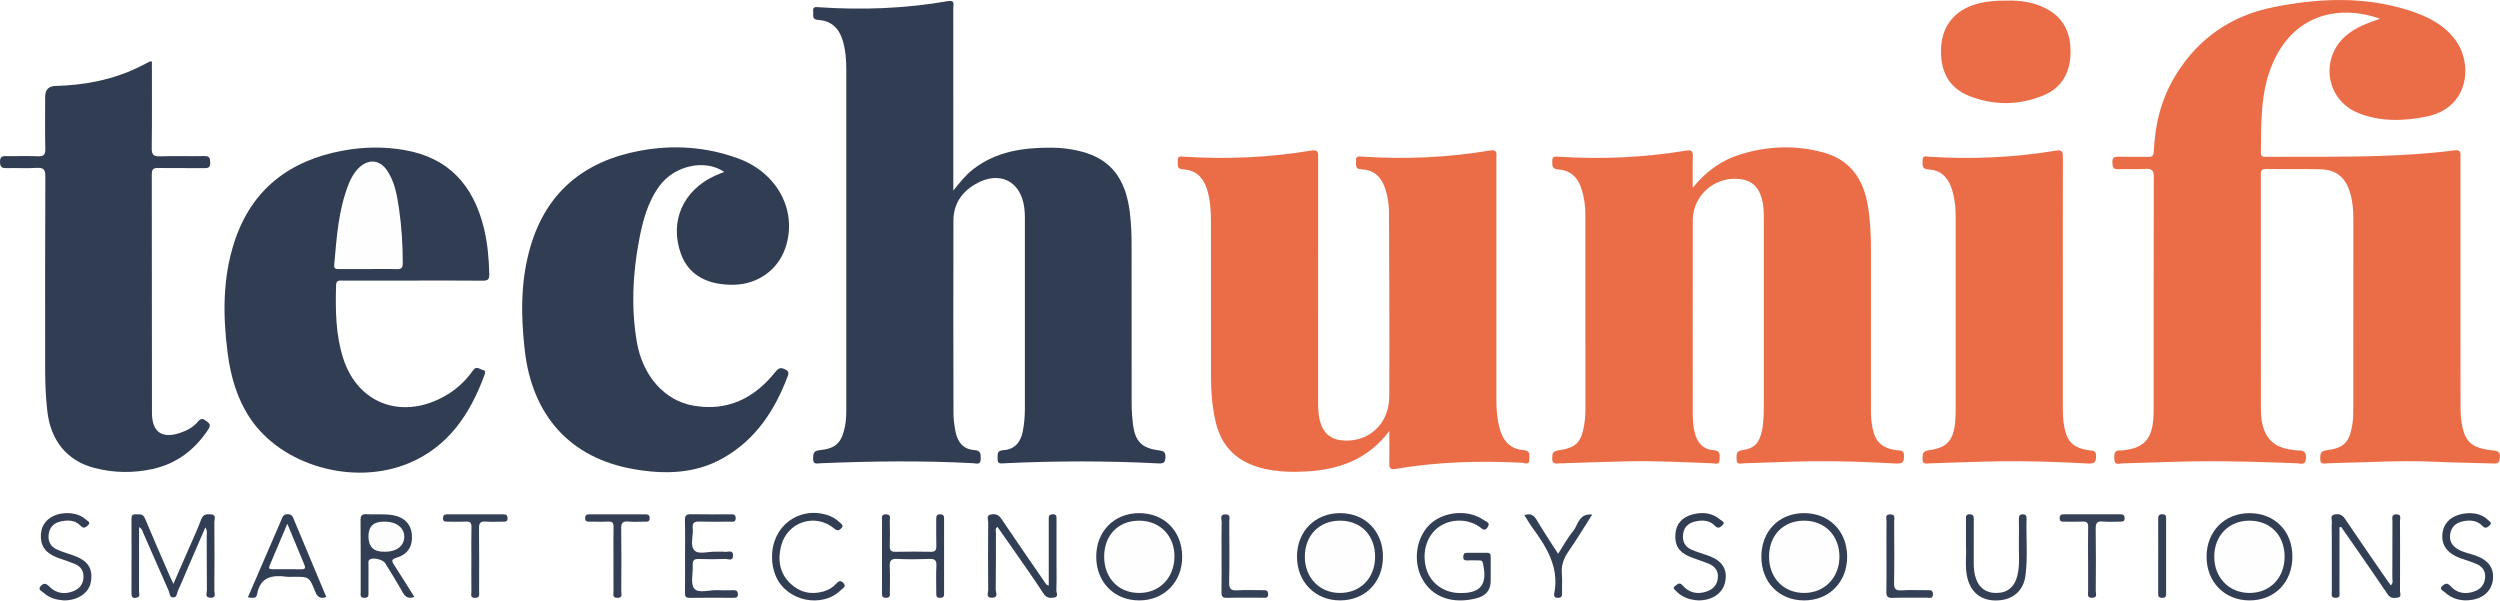
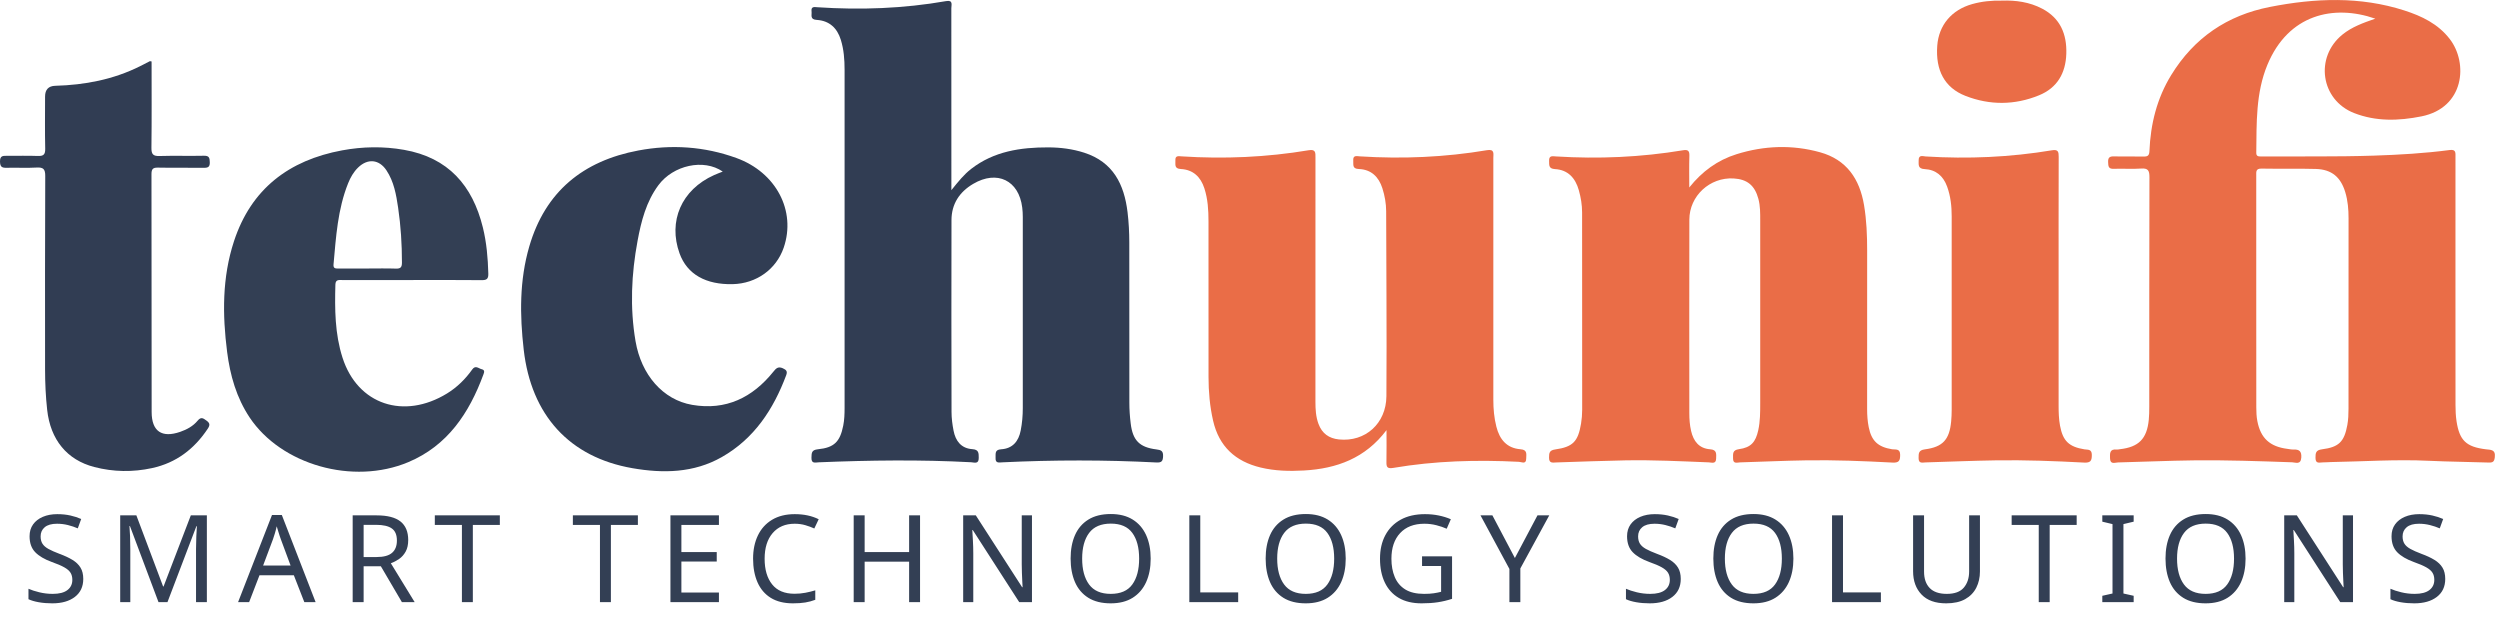
- <svg xmlns="http://www.w3.org/2000/svg" id="Layer_1" data-name="Layer 1" viewBox="0 0 1601.44 384.64">
+ <svg xmlns="http://www.w3.org/2000/svg" id="Layer_1" data-name="Layer 1" viewBox="0 0 1604.7 405.99">
  <defs>
    <style>
      .cls-1 {
-         fill: #343f55;
+         font-family: AvenirLTStd-Light, 'Avenir LT Std';
+         font-size: 78px;
+         font-weight: 300;
      }

-       .cls-1, .cls-2, .cls-3, .cls-4, .cls-5, .cls-6, .cls-7, .cls-8, .cls-9, .cls-10, .cls-11 {
+       .cls-1, .cls-2 {
+         fill: #333f54;
+       }
+ 
+       .cls-3 {
+         fill: #313d53;
+       }
+ 
+       .cls-3, .cls-4, .cls-2 {
        stroke-width: 0px;
      }

-       .cls-2 {
-         fill: #313d53;
-       }
- 
-       .cls-3 {
-         fill: #344056;
+       .cls-5 {
+         letter-spacing: .16em;
      }

      .cls-4 {
-         fill: #333e54;
-       }
- 
-       .cls-5 {
-         fill: #354156;
+         fill: #ea6d47;
      }

      .cls-6 {
-         fill: #333f55;
+         letter-spacing: .16em;
      }

      .cls-7 {
-         fill: #ea6d47;
-       }
- 
-       .cls-8 {
-         fill: #fdfdfd;
-       }
- 
-       .cls-9 {
-         fill: #323e54;
-       }
- 
-       .cls-10 {
-         fill: #333f54;
-       }
- 
-       .cls-11 {
-         fill: #fefefe;
+         letter-spacing: .17em;
      }
    </style>
  </defs>
-   <path class="cls-7" d="M1524.67,11.98c-26.91-9.35-55.84-2.71-69.26,29.59-7.52,18.1-6.92,37.41-7.15,56.53-.03,2.19,1.29,2.34,2.93,2.33,24.14-.14,48.29.26,72.43-.53,16.31-.53,32.59-1.48,48.77-3.6,4.16-.55,3.73,1.87,3.73,4.44-.02,27.61-.01,55.23-.01,82.84,0,25.45-.02,50.9.03,76.36,0,3.48.14,7,.66,10.44,1.89,12.38,6.23,16.46,18.78,18.01,3.05.38,6.37,0,5.79,5.03-.33,2.89-1.2,3.58-3.94,3.48-12.81-.46-25.64-.51-38.44-1.13-20.99-1.01-41.92.46-62.88.82-1.66.03-3.32.23-4.98.2-2.09-.04-4.86,1.24-4.86-2.85,0-3.1.12-5.02,4.15-5.53,10.87-1.38,14.32-4.86,16.29-15.62.62-3.41.75-6.94.75-10.42.05-40.76.03-81.51.03-122.27,0-5.67-.45-11.27-2.11-16.75-2.91-9.64-8.72-14.6-18.8-14.9-11.65-.34-23.32-.01-34.97-.23-3.76-.07-3.37,2.12-3.37,4.5.02,23.12,0,46.25,0,69.37,0,26.45-.02,52.9.03,79.35,0,2.98.12,6.01.69,8.92,2.11,10.94,8.07,16.33,19.23,17.75,1.32.17,2.65.48,3.97.43,3.73-.16,5.28,1.19,4.99,5.21-.35,4.72-3.63,3.07-5.85,2.99-21.12-.73-42.25-1.5-63.39-1.24-16.14.2-32.27.95-48.41,1.33-1.96.05-4.98,1.53-5.11-2.58-.1-3.17-.36-6.22,4.33-5.69.64.07,1.32-.15,1.98-.22,12.09-1.36,17.36-6.67,18.56-18.87.28-2.81.31-5.65.31-8.47.02-49.07-.04-98.15.11-147.22.01-4.22-.79-5.94-5.4-5.59-5.8.44-11.66-.08-17.48.17-3.52.15-3.54-1.72-3.64-4.32-.11-2.86.92-3.73,3.72-3.66,6.32.17,12.66-.05,18.99.1,2.68.07,3.69-.59,3.81-3.53.73-17.37,4.79-33.84,14-48.81,14.68-23.87,35.85-38.3,63.32-43.69,28.96-5.69,57.87-6.88,86.34,2.28,11.08,3.57,21.56,8.53,29.11,18.31,11.91,15.44,9.47,44.13-18.18,49.66-14.59,2.92-29.19,3.37-43.26-2.15-21.43-8.41-25.34-35.79-7.5-50.31,6.08-4.95,13.24-7.52,21.16-10.26Z" />
-   <path class="cls-2" d="M610.69,122.04c4.48-5.58,8.09-10.06,12.68-13.63,14.63-11.33,31.73-13.85,49.49-13.81,7.84.02,15.62,1.01,23.12,3.43,18.54,5.99,25.63,20.3,27.78,38.23.77,6.46,1.11,12.92,1.11,19.41,0,34.27-.03,68.53.04,102.8,0,4.48.32,8.98.87,13.42,1.32,10.83,5.65,15.22,16.49,16.58,2.9.37,4.41.88,4.29,4.34-.12,3.28-.98,4.21-4.34,4.04-32.93-1.7-65.87-1.66-98.81-.09-2.13.1-4.57.76-4.37-2.84.14-2.55-.75-5.27,3.56-5.53,7.37-.46,11.22-5.1,12.57-12.06.93-4.74,1.34-9.55,1.34-14.38.02-40.92.01-81.84,0-122.76,0-1.99-.12-3.99-.36-5.96-2.12-17.44-16.11-24.25-31.46-15.22-8.82,5.18-13.92,12.89-13.95,23.25-.1,41.09-.06,82.17.03,123.26,0,3.97.54,7.98,1.29,11.88,1.28,6.63,4.88,11.44,12.12,11.91,4.18.27,4.02,2.63,4.05,5.64.03,4.15-2.87,2.87-4.88,2.76-32.61-1.74-65.21-1.3-97.82.04-2.18.09-4.79,1.08-4.67-2.97.09-3.05.02-4.98,4.16-5.4,10.47-1.05,14.17-4.87,16.22-15.1.76-3.78.88-7.59.88-11.42,0-72.36,0-144.72,0-217.08,0-6.51-.47-12.95-2.41-19.22-2.35-7.63-7.46-12.29-15.43-12.78-4.6-.28-3.06-3.13-3.36-5.44-.43-3.33,1.8-2.83,3.8-2.69,27.68,1.85,55.23.85,82.58-3.94,4.62-.81,3.34,2.43,3.34,4.58.05,36.59.03,73.19.03,109.79v6.94Z" />
-   <path class="cls-7" d="M1084.32,120.33c8.18-10.27,18.1-17.53,30.33-21.35,17.71-5.54,35.72-6.22,53.64-1.23,17.04,4.74,25.37,17.13,28.2,33.92,1.64,9.72,2,19.5,2,29.32,0,33.93.02,67.86-.02,101.78,0,3.84.27,7.64,1.02,11.4,1.77,8.89,5.99,12.75,15,14.21,2.08.34,5.18-.68,5.18,3.55,0,3.71-.65,5.21-4.91,4.99-18.61-.99-37.23-1.74-55.87-1.43-13.97.23-27.94.9-41.91,1.3-1.93.06-4.61,1.2-4.57-2.58.03-2.82-.54-5.3,3.77-5.89,7.73-1.06,10.73-4.49,12.41-12.16,1.26-5.74,1.25-11.57,1.26-17.38.05-39.08.04-78.17,0-117.25,0-4.64.05-9.31-1.17-13.87-2.3-8.59-7.13-12.62-15.92-13.12-15.23-.87-28.37,11.19-28.4,26.43-.09,41.41-.04,82.82-.02,124.24,0,3.83.27,7.63,1.14,11.39,1.54,6.65,5.1,11.28,12.3,11.79,4.39.31,3.82,3.1,3.77,5.92-.06,3.74-2.84,2.55-4.72,2.47-17.79-.7-35.58-1.61-53.39-1.29-14.8.27-29.6.88-44.4,1.34-2.28.07-4.78.79-4.74-3.09.03-2.94.15-4.71,3.95-5.25,11.4-1.62,14.66-5.08,16.58-16.49.49-2.93.74-5.95.74-8.92.02-42.24-.02-84.49-.05-126.73,0-4.85-.8-9.62-2.11-14.27-2.17-7.73-6.89-13.06-15.28-13.54-4.24-.24-3.68-2.61-3.79-5.3-.15-3.6,2.24-2.96,4.36-2.83,27.34,1.71,54.54.53,81.57-3.95,3.01-.5,4.22.16,4.11,3.46-.22,6.8-.07,13.62-.07,20.43Z" />
-   <path class="cls-7" d="M889.97,276.09c-13.57,18.04-31.94,24.73-52.98,25.91-9.32.52-18.63.31-27.81-1.9-16.22-3.9-26.72-13.56-30.5-30-2.13-9.27-2.95-18.7-2.95-28.21,0-33.27.02-66.54-.02-99.8,0-7.15-.41-14.29-2.64-21.18-2.38-7.38-7.24-12.01-15.11-12.42-4.46-.23-3.33-3.02-3.5-5.5-.22-3.32,2.07-2.74,4.01-2.62,27.34,1.76,54.55.59,81.58-3.94,4.6-.77,4.32,1.7,4.32,4.74-.04,52.23-.03,104.46-.02,156.69,0,4.83.24,9.58,1.96,14.23,2.3,6.19,6.75,9.31,13.07,9.97,17,1.78,30.38-10.24,30.53-27.74.19-21.29.07-42.58.04-63.87-.03-18.3-.11-36.59-.2-54.89-.03-5.02-.9-9.92-2.42-14.7-2.35-7.37-7.19-12.08-15.1-12.37-4.44-.16-3.4-2.84-3.6-5.35-.3-3.71,2.2-2.9,4.27-2.77,27.34,1.73,54.55.58,81.58-3.97,5.01-.84,4.06,2.31,4.06,5,.01,51.73.02,103.46,0,155.2,0,5.84.5,11.6,1.95,17.29,2.09,8.22,6.68,13.8,15.55,14.48,4.55.35,3.61,3.29,3.6,5.95-.02,3.97-2.83,2.2-4.67,2.11-27.01-1.37-53.93-.64-80.63,3.9-4.07.69-4.48-.7-4.41-3.98.14-6.76.04-13.52.04-20.28Z" />
-   <path class="cls-2" d="M463.92,110.13c-12.24-8.44-31.78-4.11-41.32,8.77-7.84,10.59-11.02,23.07-13.35,35.63-3.98,21.36-4.99,42.89-1.31,64.49,3.67,21.53,17.54,37.62,36.35,40.85,21.64,3.72,38.72-4.62,52.13-21.3,1.74-2.16,3.02-3.53,6.07-2.18,2.32,1.03,3.06,2.04,2.16,4.44-8.21,21.92-20.55,40.75-41.38,52.58-17.97,10.22-37.63,10.54-57.33,7.11-40.42-7.03-64.98-34.01-69.78-76.07-2.55-22.28-2.77-44.49,3.58-66.28,10.28-35.26,34.61-54.92,69.98-61.57,21.3-4.01,42.44-2.62,62.96,4.82,25.46,9.22,38.46,33.91,30.37,57.53-4.77,13.93-17.55,23.08-32.72,23.44-17.08.4-29.26-6.19-34.15-19.79-7.39-20.52,1.11-40.76,22.17-50.21,1.65-.74,3.36-1.37,5.57-2.26Z" />
-   <path class="cls-2" d="M264.32,179.74c-14.82,0-29.63,0-44.45,0-2.1,0-4.49-.57-4.59,2.87-.43,15.83-.33,31.63,4.56,46.91,9.72,30.37,39.56,39.91,67.1,23.02,6.45-3.96,11.79-9.23,16.16-15.38,2.13-3,4.04-.67,6.05-.2,2.23.52,1.67,1.96,1.11,3.48-9.1,24.7-23.01,45.62-48.2,56.19-35.56,14.92-81.63,1.63-101.81-28.66-8.49-12.74-12.55-27.08-14.46-42.05-3.06-23.94-3.23-47.83,4.39-71.07,11.04-33.66,35.31-52.03,69.43-58.36,13.17-2.44,26.42-2.67,39.7-.34,28.4,4.98,43.97,22.86,50.62,49.79,2.4,9.72,3.24,19.64,3.51,29.64.09,3.23-.87,4.26-4.17,4.22-14.98-.16-29.97-.07-44.95-.07Z" />
-   <path class="cls-2" d="M97.3,39.46c0,18.57.13,37.02-.1,55.46-.05,4.16,1.14,5.35,5.27,5.22,9.48-.3,18.98.05,28.47-.17,3.41-.08,3.64,1.49,3.72,4.19.09,2.98-1.12,3.58-3.8,3.55-9.82-.13-19.65.08-29.47-.12-3.32-.07-4.16.98-4.16,4.23.1,50.89.02,101.78.11,152.68.02,12.41,6.56,16.76,18.31,12.7,4.35-1.5,8.31-3.68,11.21-7.18,2.23-2.69,3.61-1.53,5.69-.04,2.29,1.64,2.3,2.95.79,5.22-8.67,13.03-20.23,21.88-35.7,25.25-12.42,2.7-24.84,2.5-37.11-.68-17.57-4.55-28.14-17.53-30.25-36.66-.95-8.6-1.34-17.24-1.35-25.89-.02-41.41-.09-82.82.11-124.24.02-4.54-1.3-5.68-5.61-5.43-6.31.37-12.65-.02-18.98.15-2.97.08-4.39-.37-4.45-3.96-.07-3.99,2.06-3.74,4.69-3.72,6.49.05,13-.18,19.48.09,3.64.15,4.94-.8,4.85-4.67-.26-11.14-.09-22.28-.09-33.43q0-6.75,6.54-6.94c19.02-.52,37.34-4.02,54.49-12.6,2.08-1.04,4.14-2.13,6.21-3.18.12-.06.32.04,1.14.16Z" />
-   <path class="cls-7" d="M1321.38,184.02c0,25.44,0,50.87,0,76.31,0,4.32.12,8.62.91,12.91,1.81,9.79,5.73,13.59,15.71,15.19,2.05.33,4.69-.28,4.7,3.53.02,3.78-.78,5.18-4.97,4.96-18.93-.99-37.89-1.73-56.85-1.43-14.96.24-29.92.88-44.88,1.32-2.04.06-4.5.93-4.49-2.74.01-2.98-.13-5.1,4.03-5.64,11.54-1.5,15.77-6.28,16.87-17.91.23-2.48.34-4.98.34-7.47.02-41.39.02-82.79,0-124.18,0-6.51-.68-12.89-2.93-19.1-2.48-6.85-7.25-10.87-14.36-11.22-4.56-.23-3.87-2.82-3.91-5.61-.06-3.8,2.66-2.62,4.56-2.51,27.16,1.68,54.19.51,81.04-3.97,4.02-.67,4.29,1.08,4.28,4.27-.09,27.76-.05,55.53-.05,83.29Z" />
-   <path class="cls-7" d="M1285.1.4c8.68-.3,17.57.87,25.71,5.15,11.64,6.1,15.92,16.34,15.51,28.98-.4,12.44-5.85,21.88-17.5,26.64-15.56,6.37-31.6,6.47-47.21.38-13.45-5.25-19.29-16.46-18.13-32.18.98-13.27,9.23-23.04,22.44-26.75,6.15-1.73,12.4-2.36,19.18-2.22Z" />
-   <path class="cls-9" d="M131.53,337.89c-3.58,8.27-6.99,16.1-10.37,23.93-2.37,5.49-4.59,11.04-7.14,16.44-.76,1.62-.5,4.55-3.18,4.45-2.25-.09-2.1-2.7-2.79-4.26-5.46-12.29-10.8-24.63-16.24-36.93-.56-1.27-.72-2.88-2.71-3.84,0,13.85.02,27.4-.04,40.94,0,1.37.84,3.37-.89,4.01-1.84.67-3.97.9-3.95-2.42.08-15.95.05-31.91.02-47.87,0-1.76.4-2.97,2.43-2.86,2.35.12,4.8-.76,6.18,2.57,5.08,12.27,10.46,24.42,15.74,36.6.64,1.47,1.35,2.91,2.49,5.37,3.33-7.63,6.28-14.38,9.22-21.14,2.91-6.7,6.02-13.33,8.58-20.16,1.28-3.4,3.53-3.47,6.27-3.24,3.73.31,2.14,3.24,2.15,4.98.13,14.62.12,29.25.01,43.88-.01,1.73,1.47,4.71-2.48,4.56-3.86-.14-2.28-3.08-2.3-4.81-.14-11.63-.05-23.27-.1-34.9,0-1.54.52-3.21-.91-5.31Z" />
-   <path class="cls-10" d="M1498.63,337.77v27.67c0,4.49.05,8.98-.02,13.47-.03,1.8.85,4.17-2.6,4.04-3.1-.11-2.3-2.26-2.3-3.89-.05-11.97-.03-23.94-.03-35.91,0-2.83-.17-5.67.06-8.47.15-1.76-1.34-4.4,1.53-5.07,2.64-.62,4.96-.14,6.82,2.63,8.69,12.98,17.63,25.79,26.49,38.66.92,1.34,1.88,2.64,2.91,4.08,1.73-1.55.97-3.3.98-4.8.07-12.14.02-24.27.07-36.41,0-1.8-.87-4.26,2.47-4.3,3.52-.05,2.36,2.58,2.37,4.27.07,14.96.08,29.93-.01,44.89,0,1.41,1.19,3.74-1.25,4.14-2.32.38-4.75.75-6.59-2-7.21-10.77-14.67-21.37-22.04-32.04-2.6-3.76-5.23-7.5-7.84-11.25-.34.1-.67.2-1.01.3Z" />
-   <path class="cls-9" d="M671.81,375.05c0-12.72,0-25.27,0-37.81,0-1.5.05-2.99-.01-4.49-.07-1.82.05-3.23,2.5-3.32,2.57-.09,2.49,1.43,2.48,3.2-.03,9.31-.01,18.61-.01,27.92,0,5.82.16,11.64-.11,17.44-.07,1.58,1.78,4.35-1.52,4.84-2.62.39-4.88.2-6.75-2.69-6.14-9.47-12.71-18.67-19.15-27.95-3.39-4.89-6.83-9.75-10.27-14.66-1.74,1.11-1,2.57-1,3.74-.07,12.13.05,24.26-.14,36.39-.03,1.78,1.99,5.07-2.26,5.23-4.3.16-2.53-3.16-2.55-4.99-.14-14.46-.13-28.91,0-43.37.01-1.69-1.42-4.34,1.62-4.96,2.71-.55,4.96-.02,6.79,2.72,8.97,13.38,18.16,26.61,27.3,39.88.7,1.02,1.06,2.44,3.08,2.88Z" />
-   <path class="cls-9" d="M702.22,356.79c-.09-16.24,11.29-27.96,27.26-28.09,16.07-.13,27.54,11.23,27.8,27.53.26,16.32-11.42,28.38-27.5,28.38-15.98,0-27.48-11.61-27.56-27.82Z" />
-   <path class="cls-9" d="M1128.29,356.68c-.03-16.37,11.22-27.92,27.27-27.98,16.06-.06,27.54,11.39,27.69,27.64.15,16.39-11.5,28.32-27.62,28.27-16.02-.05-27.31-11.58-27.35-27.93Z" />
-   <path class="cls-9" d="M1468.45,356.39c.06,16.59-11.37,28.29-27.57,28.22-15.91-.07-27.41-11.8-27.41-27.99,0-16.2,11.45-27.87,27.44-27.91,16.1-.05,27.49,11.4,27.55,27.69Z" />
-   <path class="cls-9" d="M885.89,356.62c-.03,16.32-11.35,27.9-27.34,27.98-16.07.08-27.82-11.88-27.72-28.22.1-16.15,11.67-27.72,27.7-27.68,16.01.03,27.39,11.64,27.36,27.92Z" />
-   <path class="cls-9" d="M954.9,367.05c0,1.66,0,3.32,0,4.99q0,8.81-8.89,11.15c-15.49,4.07-28.62-.61-35.03-12.5-6.18-11.45-3.72-27.07,5.56-35.31,8.96-7.97,24.23-9.06,33.88-2.26,1.44,1.01,4.65,1.59,2.46,4.72-2.05,2.93-3.56.69-5.26-.47-7.83-5.32-18.74-5.14-26.22.38-7.73,5.71-10.81,16.67-7.6,27.03,2.69,8.68,10.73,14.65,20.26,15.06,14.32.61,19.05-5.16,15.85-19.08-.45-1.95-1.58-1.78-2.88-1.79-2.33-.03-4.66-.08-6.99.01-1.77.07-2.84-.3-2.7-2.42.1-1.6.57-2.46,2.32-2.44,4.33.05,8.65.06,12.98,0,2.22-.03,2.28,1.38,2.27,2.97-.02,3.32,0,6.65,0,9.97Z" />
-   <path class="cls-9" d="M265.43,382.41c-3.83,1.23-5.78.11-7.43-2.87-3.54-6.38-7.45-12.55-11.25-18.78-1.38-2.27-7.5-3.78-9.71-2.46-1.47.87-.98,2.34-.99,3.59-.05,5.81-.02,11.62-.02,17.44,0,1.82.35,3.64-2.6,3.63-3.13-.01-2.37-2.1-2.38-3.75-.03-15.28.06-30.55-.09-45.83-.03-3.02.75-4.16,3.88-3.98,5.63.33,11.3-.36,16.91.62,7.2,1.26,11.58,5.77,12.1,12.5.57,7.39-2.56,12.55-9.82,14.72-3.5,1.05-3.16,2.18-1.59,4.6,4.32,6.67,8.49,13.42,12.98,20.55Z" />
-   <path class="cls-6" d="M564.98,356.05c0-7.48-.03-14.97.02-22.45.01-1.84-.78-4.24,2.59-4.14,3.42.1,2.35,2.61,2.39,4.35.11,5.32.18,10.65-.01,15.96-.1,2.88.97,3.74,3.75,3.69,7.49-.14,14.99-.16,22.47,0,2.95.07,3.68-1.1,3.6-3.82-.16-5.65-.01-11.31-.07-16.96-.02-1.86.16-3.25,2.58-3.24,2.5.01,2.46,1.56,2.46,3.33-.02,15.63-.02,31.26,0,46.89,0,1.71.19,3.24-2.41,3.3-2.98.07-2.6-1.78-2.6-3.6,0-5.65-.22-11.32.08-16.96.2-3.66-1.18-4.48-4.56-4.36-6.82.24-13.67.36-20.47-.03-4.23-.24-5.02,1.4-4.84,5.11.27,5.47.08,10.97.06,16.46,0,1.61.42,3.31-2.3,3.38-2.84.08-2.76-1.5-2.75-3.47.04-7.82.02-15.63.02-23.45Z" />
-   <path class="cls-6" d="M438.82,356.29c0-7.65.14-15.3-.07-22.94-.09-3.11.92-4.01,3.96-3.95,8.32.18,16.65.05,24.97.08,1.6,0,3.46-.36,3.59,2.24.15,3.08-2.05,2.42-3.74,2.43-6.49.04-12.99.16-19.48-.04-3.14-.09-4.66.67-4.29,4.12.53,4.9-2.03,11.15,1.12,14.38,2.72,2.79,8.88.6,13.51.8,1.99.09,4.03-.21,5.98.08,1.92.28,5.27-1.64,5.21,2.46-.05,3.81-3.21,2.02-4.93,2.09-5.65.24-11.32.25-16.97.03-3.11-.12-4.1.97-3.93,3.99.3,5.11-1.61,11.79.95,14.94,2.71,3.33,9.67.81,14.76,1.06,3.32.16,6.66.07,9.99.01,1.87-.03,3.22.18,3.23,2.6,0,2.28-1.34,2.26-2.93,2.26-9.32-.02-18.65-.09-27.97.04-2.53.04-3.03-.96-3-3.22.11-7.81.04-15.63.04-23.44Z" />
-   <path class="cls-10" d="M1259.36,349.86c0-6.5,0-11.82,0-17.14,0-1.69-.24-3.36,2.4-3.29,2.38.06,2.6,1.36,2.59,3.24-.05,9.14-.02,18.28-.02,27.42,0,2.83.1,5.63.78,8.41,1.84,7.45,6.48,11.35,13.67,11.34,7.16-.01,11.82-3.9,13.57-11.43,1.68-7.22.7-14.57.89-21.86.12-4.65.07-9.3,0-13.96-.03-1.93.3-3.23,2.67-3.13,2.16.1,2.28,1.45,2.24,3.06-.31,11.95.81,23.94-.63,35.85-1.2,9.91-7.79,15.73-17.72,16.24-10.22.52-17.2-4.69-19.59-14.58-1.71-7.06-.4-14.24-.86-20.17Z" />
-   <path class="cls-9" d="M494.55,356.49c.07-19.48,17.09-32.26,35.34-26.59,3.09.96,5.76,2.58,8.07,4.79,1.15,1.1,2.88,2.13.73,3.94-1.42,1.19-2.31,1.57-4.12.06-12.29-10.32-30.28-4.5-34.23,11.08-2.26,8.93-.95,17.4,5.93,23.98,5.92,5.66,13.2,7.43,21.26,5.12,3.11-.89,5.87-2.48,8-4.86,1.61-1.81,2.88-2.59,4.77-.49,2.06,2.29-.39,3.21-1.42,4.25-12.13,12.18-34.96,7.44-41.88-8.64-1.73-4.03-2.52-8.25-2.45-12.64Z" />
-   <path class="cls-4" d="M40.98,384.61c-4.31-.29-9.19-1.31-13.01-4.9-1.11-1.04-4.26-1.98-1.67-4.52,1.9-1.88,3.32-1.46,5.28.54,4.38,4.47,9.87,5.22,15.63,2.87,3.85-1.57,6.07-4.54,6.27-8.81.19-4.18-1.84-7-5.58-8.55-3.06-1.26-6.21-2.33-9.35-3.39-6.51-2.21-11.85-5.45-12.36-13.23-.43-6.47,2.48-11.51,8.14-14.12,6.79-3.13,15.97-2.18,20.68,2.34.91.87,3.56,1.65,1.26,3.74-1.42,1.29-2.72,2.26-4.59.26-3.45-3.69-7.95-3.82-12.52-2.88-4.3.88-7.21,3.45-7.93,7.89-.75,4.63,1.03,8.26,5.35,10.19,3.32,1.48,6.85,2.51,10.29,3.71,9.46,3.29,12.84,8.4,11.33,17.1-1.19,6.82-8.1,11.76-17.2,11.76Z" />
-   <path class="cls-9" d="M1582.52,328.7c3.49.12,7.85,1.02,11.24,4.4.86.86,3.01,1.72,1.04,3.45-1.34,1.17-2.62,2.47-4.58.38-3.58-3.81-8.25-3.95-12.98-2.88-4.29.97-7.08,3.7-7.72,8.11-.65,4.44,1.28,7.67,5.21,9.84,3.54,1.96,7.52,2.59,11.26,3.95,8.09,2.96,11.62,7.85,10.92,15.15-.66,6.92-5.62,11.9-13.48,13.16-6.56,1.06-12.56-.46-17.54-5.01-.97-.88-3.57-1.75-1.52-3.76,1.52-1.49,3.11-2.59,5.33-.09,4.19,4.71,9.67,5.5,15.49,3.37,4.13-1.5,6.48-4.58,6.73-9,.23-4.15-1.9-7-5.6-8.55-3.2-1.34-6.54-2.37-9.83-3.51-9.13-3.17-13.18-9.03-11.75-17.03,1.3-7.29,7.79-11.94,17.8-11.97Z" />
-   <path class="cls-9" d="M1087.83,384.6c-4.82-.32-10.06-1.67-14.09-5.92-.9-.95-2.78-2.03-.55-3.46,1.4-.9,2.65-2.54,4.6-.27,4.11,4.78,9.38,5.97,15.35,3.99,4.38-1.46,6.96-4.43,7.3-9.09.32-4.47-2.16-7.22-6.01-8.8-4.14-1.7-8.49-2.93-12.59-4.72-6.72-2.93-9.23-7.46-8.59-14.67.54-6.06,4.3-10.37,10.86-12.11,6.44-1.71,12.59-1.16,17.85,3.33.92.78,3.57,1.63,1.27,3.71-1.4,1.27-2.72,2.29-4.61.29-3.45-3.66-7.95-3.88-12.53-2.88-4.22.92-7.23,3.3-7.9,7.86-.68,4.65.94,8.28,5.3,10.2,3.33,1.47,6.84,2.51,10.29,3.7,9.22,3.18,12.85,8.46,11.4,16.62-1.31,7.35-7.98,12.28-17.35,12.23Z" />
-   <path class="cls-10" d="M976.47,329.96c3.94-1.21,6.01-.1,7.84,3.02,4.19,7.13,8.82,14,13.78,21.78,3.41-5.26,6.1-10.34,9.69-14.68,3.23-3.89,3.52-11.38,12.16-10.46-5.26,8.22-10.01,16.1-15.24,23.65-3.06,4.43-4.69,8.9-4.2,14.32.37,4.11-.01,8.29.11,12.44.06,2.07-.49,2.97-2.76,2.93-2.25-.04-2.53-1.32-2.22-2.89,3.25-16.74-4.91-29.63-14.13-42.21-1.75-2.39-3.19-5-5.03-7.89Z" />
-   <path class="cls-5" d="M1337.57,358.45c0-6.97-.09-13.94.05-20.91.05-2.57-.77-3.54-3.4-3.42-3.98.18-7.97.03-11.96.05-1.6.01-2.89-.02-2.87-2.28.02-2.12,1.1-2.45,2.81-2.45,11.96.02,23.92.02,35.89,0,1.69,0,2.86.37,2.9,2.45.04,2.27-1.39,2.26-2.96,2.26-3.66,0-7.34.28-10.96-.07-3.92-.38-4.67,1.19-4.61,4.79.21,13.27.12,26.55.03,39.82-.01,1.62,1.3,4.19-2.3,4.25-3.44.06-2.57-2.3-2.59-4.1-.06-6.8-.02-13.61-.02-20.41Z" />
-   <path class="cls-1" d="M392.97,357.94c0-6.81-.1-13.62.05-20.43.06-2.6-.76-3.53-3.4-3.4-3.98.19-7.98.02-11.97.06-1.67.02-2.86-.18-2.82-2.36.04-2.18,1.33-2.35,2.95-2.35,11.81,0,23.61,0,35.42,0,1.61,0,2.91.16,2.98,2.34.08,2.65-1.67,2.36-3.32,2.36-3.49,0-7,.23-10.47-.06-3.48-.29-4.52.83-4.46,4.37.21,13.45.12,26.91.04,40.36,0,1.68,1.13,4.13-2.44,4.14-3.49.01-2.52-2.34-2.54-4.1-.07-6.98-.03-13.95-.03-20.93Z" />
-   <path class="cls-3" d="M301.95,358.7c0-6.97-.12-13.95.06-20.92.07-2.8-.74-3.83-3.63-3.67-3.98.22-7.98.05-11.97.05-1.42,0-2.61-.05-2.63-2.04-.01-1.94.78-2.67,2.65-2.66,11.97.02,23.94.02,35.91,0,1.76,0,2.77.45,2.79,2.51.02,2.32-1.43,2.2-2.97,2.2-3.66,0-7.34.24-10.97-.07-3.65-.31-4.39,1.18-4.34,4.53.17,13.45.08,26.9.06,40.35,0,1.87.69,4.08-2.7,4-3.24-.08-2.21-2.29-2.23-3.84-.09-6.81-.04-13.62-.04-20.42Z" />
-   <path class="cls-3" d="M1208.42,356.28c0-7.48-.06-14.96.05-22.43.03-1.68-1.21-4.32,2.27-4.38,3.74-.07,2.6,2.74,2.61,4.62.07,13.13.19,26.26-.05,39.38-.07,3.76.96,4.9,4.71,4.68,5.47-.32,10.98-.08,16.47-.08,1.83,0,3.75-.32,3.73,2.57-.02,3.17-2.32,2.22-3.9,2.23-7.32.08-14.65-.17-21.96.12-3.51.14-4.06-1.23-3.99-4.28.19-7.47.06-14.95.06-22.43Z" />
-   <path class="cls-5" d="M782.49,356.28c0-7.31-.09-14.63.07-21.94.04-1.78-1.46-4.75,2.31-4.85,3.74-.1,2.55,2.8,2.56,4.66.08,12.96.24,25.93-.07,38.89-.1,4.3,1.27,5.37,5.32,5.1,5.3-.34,10.64-.07,15.97-.09,1.88,0,3.7-.23,3.69,2.62,0,2.77-1.89,2.21-3.44,2.21-7.65.03-15.31-.12-22.96.08-3.02.08-3.55-1.09-3.5-3.76.15-7.64.05-15.29.05-22.93Z" />
-   <path class="cls-5" d="M1382.49,355.95c0-7.65.03-15.3-.02-22.96-.01-1.97-.04-3.61,2.74-3.58,2.67.03,2.34,1.77,2.34,3.41,0,15.64,0,31.27,0,46.91,0,1.7.21,3.21-2.42,3.25-2.93.04-2.66-1.69-2.66-3.57.02-7.82,0-15.64,0-23.46Z" />
-   <path class="cls-11" d="M236.06,172.35c-6.32,0-12.63-.03-18.95.02-1.87.02-3.25-.11-3.03-2.6,1.59-17.68,2.67-35.46,9.4-52.2,1.49-3.7,3.46-7.19,6.37-10.02,6.12-5.96,13.46-5.34,18.18,1.75,4.83,7.24,6.29,15.67,7.52,24.03,1.72,11.66,2.45,23.42,2.45,35.23,0,3.16-1.01,3.95-3.99,3.85-5.98-.21-11.97-.06-17.95-.06Z" />
-   <path class="cls-11" d="M729.94,333.53c13.28.11,22.69,9.95,22.38,23.4-.32,13.62-9.86,23.1-23.04,22.9-12.99-.2-22.01-9.76-21.98-23.3.03-13.83,9.15-23.11,22.63-23Z" />
-   <path class="cls-11" d="M1133.21,356.57c.02-13.77,9.23-23.15,22.65-23.04,13.12.11,22.33,9.49,22.44,22.87.11,13.45-9.41,23.36-22.52,23.43-13.19.07-22.58-9.6-22.56-23.25Z" />
-   <path class="cls-11" d="M1463.46,356.56c.02,13.62-9.37,23.31-22.56,23.27-13.1-.04-22.6-9.92-22.5-23.41.09-13.4,9.33-22.83,22.41-22.89,13.45-.06,22.62,9.27,22.65,23.03Z" />
-   <path class="cls-11" d="M880.85,357c-.17,13.59-9.71,23.06-22.99,22.83-12.85-.23-22.07-10.01-22.01-23.36.07-13.69,9.41-23.08,22.81-22.94,13.4.15,22.36,9.62,22.19,23.47Z" />
-   <path class="cls-8" d="M236.03,343.61q0-9.53,9.72-9.44c1.16.01,2.33-.01,3.47.15,6.22.92,10.01,4.79,9.77,9.9-.24,4.99-4.01,8.41-10.08,9.09-.98.11-1.98.09-2.98.1q-9.9.11-9.9-9.8Z" />
-   <path class="cls-9" d="M188.51,333.39c-.81-1.94-1.21-4.02-4.23-4.02-3.04,0-3.41,2.17-4.23,4.06-5.74,13.23-11.45,26.47-17.16,39.71-1.34,3.09-2.68,6.19-4.12,9.53,2.74.2,5.36,1.13,5.9-1.93,1.98-11.21,9.63-12.55,18.97-11.3,1.47.2,2.99.03,4.48.03,9.82,0,9.98-.06,13.67,9.2,1.4,3.51,3.1,5.27,7.23,3.75-6.84-16.34-13.67-32.68-20.51-49.02ZM193.15,364.66c-6.29-.08-12.58-.05-18.88-.02-1.88,0-2.29-.65-1.54-2.4,3.63-8.45,7.18-16.94,11.33-26.75,4,9.65,7.38,17.87,10.82,26.08.78,1.87.99,3.13-1.74,3.09Z" />
+   <g>
+     <path class="cls-4" d="M1524.67,11.98c-26.91-9.35-55.84-2.71-69.26,29.59-7.52,18.1-6.92,37.41-7.15,56.53-.03,2.19,1.29,2.34,2.93,2.33,24.14-.14,48.29.26,72.43-.53,16.31-.53,32.59-1.48,48.77-3.6,4.16-.55,3.73,1.87,3.73,4.44-.02,27.61-.01,55.23-.01,82.84,0,25.45-.02,50.9.03,76.36,0,3.48.14,7,.66,10.44,1.89,12.38,6.23,16.46,18.78,18.01,3.05.38,6.37,0,5.79,5.03-.33,2.89-1.2,3.58-3.94,3.48-12.81-.46-25.64-.51-38.44-1.13-20.99-1.01-41.92.46-62.88.82-1.66.03-3.32.23-4.98.2-2.09-.04-4.86,1.24-4.86-2.85,0-3.1.12-5.02,4.15-5.53,10.87-1.38,14.32-4.86,16.29-15.62.62-3.41.75-6.94.75-10.42.05-40.76.03-81.51.03-122.27,0-5.67-.45-11.27-2.11-16.75-2.91-9.64-8.72-14.6-18.8-14.9-11.65-.34-23.32-.01-34.97-.23-3.76-.07-3.37,2.12-3.37,4.5.02,23.12,0,46.25,0,69.37,0,26.45-.02,52.9.03,79.35,0,2.98.12,6.01.69,8.92,2.11,10.94,8.07,16.33,19.23,17.75,1.32.17,2.65.48,3.97.43,3.73-.16,5.28,1.19,4.99,5.21-.35,4.72-3.63,3.07-5.85,2.99-21.12-.73-42.25-1.5-63.39-1.24-16.14.2-32.27.95-48.41,1.33-1.96.05-4.98,1.53-5.11-2.58-.1-3.17-.36-6.22,4.33-5.69.64.07,1.32-.15,1.98-.22,12.09-1.36,17.36-6.67,18.56-18.87.28-2.81.31-5.65.31-8.47.02-49.07-.04-98.15.11-147.22.01-4.22-.79-5.94-5.4-5.59-5.8.44-11.66-.08-17.48.17-3.52.15-3.54-1.72-3.64-4.32-.11-2.86.92-3.73,3.72-3.66,6.32.17,12.66-.05,18.99.1,2.68.07,3.69-.59,3.81-3.53.73-17.37,4.79-33.84,14-48.81,14.68-23.87,35.85-38.3,63.32-43.69,28.96-5.69,57.87-6.88,86.34,2.28,11.08,3.57,21.56,8.53,29.11,18.31,11.91,15.44,9.47,44.13-18.18,49.66-14.59,2.92-29.19,3.37-43.26-2.15-21.43-8.41-25.34-35.79-7.5-50.31,6.08-4.95,13.24-7.52,21.16-10.26Z" />
+     <path class="cls-3" d="M610.69,122.04c4.48-5.58,8.09-10.06,12.68-13.63,14.63-11.33,31.73-13.85,49.49-13.81,7.84.02,15.62,1.01,23.12,3.43,18.54,5.99,25.63,20.3,27.78,38.23.77,6.46,1.11,12.92,1.11,19.41,0,34.27-.03,68.53.04,102.8,0,4.48.32,8.98.87,13.42,1.32,10.83,5.65,15.22,16.49,16.58,2.9.37,4.41.88,4.29,4.34-.12,3.28-.98,4.21-4.34,4.04-32.93-1.7-65.87-1.66-98.81-.09-2.13.1-4.57.76-4.37-2.84.14-2.55-.75-5.27,3.56-5.53,7.37-.46,11.22-5.1,12.57-12.06.93-4.74,1.34-9.55,1.34-14.38.02-40.92.01-81.84,0-122.76,0-1.99-.12-3.99-.36-5.96-2.12-17.44-16.11-24.25-31.46-15.22-8.82,5.18-13.92,12.89-13.95,23.25-.1,41.09-.06,82.17.03,123.26,0,3.97.54,7.98,1.29,11.88,1.28,6.63,4.88,11.44,12.12,11.91,4.18.27,4.02,2.63,4.05,5.64.03,4.15-2.87,2.87-4.88,2.76-32.61-1.74-65.21-1.3-97.82.04-2.18.09-4.79,1.08-4.67-2.97.09-3.05.02-4.98,4.16-5.4,10.47-1.05,14.17-4.87,16.22-15.1.76-3.78.88-7.59.88-11.42,0-72.36,0-144.72,0-217.08,0-6.51-.47-12.95-2.41-19.22-2.35-7.63-7.46-12.29-15.43-12.78-4.6-.28-3.06-3.13-3.36-5.44-.43-3.33,1.8-2.83,3.8-2.69,27.68,1.85,55.23.85,82.58-3.94,4.62-.81,3.34,2.43,3.34,4.58.05,36.59.03,73.19.03,109.79v6.94Z" />
+     <path class="cls-4" d="M1084.32,120.33c8.18-10.27,18.1-17.53,30.33-21.35,17.71-5.54,35.72-6.22,53.64-1.23,17.04,4.74,25.37,17.13,28.2,33.92,1.64,9.72,2,19.5,2,29.32,0,33.93.02,67.86-.02,101.78,0,3.84.27,7.64,1.02,11.4,1.77,8.89,5.99,12.75,15,14.21,2.08.34,5.18-.68,5.18,3.55,0,3.71-.65,5.21-4.91,4.99-18.61-.99-37.23-1.74-55.87-1.43-13.97.23-27.94.9-41.91,1.3-1.93.06-4.61,1.2-4.57-2.58.03-2.82-.54-5.3,3.77-5.89,7.73-1.06,10.73-4.49,12.41-12.16,1.26-5.74,1.25-11.57,1.26-17.38.05-39.08.04-78.17,0-117.25,0-4.64.05-9.31-1.17-13.87-2.3-8.59-7.13-12.62-15.92-13.12-15.23-.87-28.37,11.19-28.4,26.43-.09,41.41-.04,82.82-.02,124.24,0,3.83.27,7.63,1.14,11.39,1.54,6.65,5.1,11.28,12.3,11.79,4.39.31,3.82,3.1,3.77,5.92-.06,3.74-2.84,2.55-4.72,2.47-17.79-.7-35.58-1.61-53.39-1.29-14.8.27-29.6.88-44.4,1.34-2.28.07-4.78.79-4.74-3.09.03-2.94.15-4.71,3.95-5.25,11.4-1.62,14.66-5.08,16.58-16.49.49-2.93.74-5.95.74-8.92.02-42.24-.02-84.49-.05-126.73,0-4.85-.8-9.62-2.11-14.27-2.17-7.73-6.89-13.06-15.28-13.54-4.24-.24-3.68-2.61-3.79-5.3-.15-3.6,2.24-2.96,4.36-2.83,27.34,1.71,54.54.53,81.57-3.95,3.01-.5,4.22.16,4.11,3.46-.22,6.8-.07,13.62-.07,20.43Z" />
+     <path class="cls-4" d="M889.97,276.09c-13.57,18.04-31.94,24.73-52.98,25.91-9.32.52-18.63.31-27.81-1.9-16.22-3.9-26.72-13.56-30.5-30-2.13-9.27-2.95-18.7-2.95-28.21,0-33.27.02-66.54-.02-99.8,0-7.15-.41-14.29-2.64-21.18-2.38-7.38-7.24-12.01-15.11-12.42-4.46-.23-3.33-3.02-3.5-5.5-.22-3.32,2.07-2.74,4.01-2.62,27.34,1.76,54.55.59,81.58-3.94,4.6-.77,4.32,1.7,4.32,4.74-.04,52.23-.03,104.46-.02,156.69,0,4.83.24,9.58,1.96,14.23,2.3,6.19,6.75,9.31,13.07,9.97,17,1.78,30.38-10.24,30.53-27.74.19-21.29.07-42.58.04-63.87-.03-18.3-.11-36.59-.2-54.89-.03-5.02-.9-9.92-2.42-14.7-2.35-7.37-7.19-12.08-15.1-12.37-4.44-.16-3.4-2.84-3.6-5.35-.3-3.71,2.2-2.9,4.27-2.77,27.34,1.73,54.55.58,81.58-3.97,5.01-.84,4.06,2.31,4.06,5,.01,51.73.02,103.46,0,155.2,0,5.84.5,11.6,1.95,17.29,2.09,8.22,6.68,13.8,15.55,14.48,4.55.35,3.61,3.29,3.6,5.95-.02,3.97-2.83,2.2-4.67,2.11-27.01-1.37-53.93-.64-80.63,3.9-4.07.69-4.48-.7-4.41-3.98.14-6.76.04-13.52.04-20.28Z" />
+     <path class="cls-3" d="M463.92,110.13c-12.24-8.44-31.78-4.11-41.32,8.77-7.84,10.59-11.02,23.07-13.35,35.63-3.98,21.36-4.99,42.89-1.31,64.49,3.67,21.53,17.54,37.62,36.35,40.85,21.64,3.72,38.72-4.62,52.13-21.3,1.74-2.16,3.02-3.53,6.07-2.18,2.32,1.03,3.06,2.04,2.16,4.44-8.21,21.92-20.55,40.75-41.38,52.58-17.97,10.22-37.63,10.54-57.33,7.11-40.42-7.03-64.98-34.01-69.78-76.07-2.55-22.28-2.77-44.49,3.58-66.28,10.28-35.26,34.61-54.92,69.98-61.57,21.3-4.01,42.44-2.62,62.96,4.82,25.46,9.22,38.46,33.91,30.37,57.53-4.77,13.93-17.55,23.08-32.72,23.44-17.08.4-29.26-6.19-34.15-19.79-7.39-20.52,1.11-40.76,22.17-50.21,1.65-.74,3.36-1.37,5.57-2.26Z" />
+     <path class="cls-3" d="M97.3,39.46c0,18.57.13,37.02-.1,55.46-.05,4.16,1.14,5.35,5.27,5.22,9.48-.3,18.98.05,28.47-.17,3.41-.08,3.64,1.49,3.72,4.19.09,2.98-1.12,3.58-3.8,3.55-9.82-.13-19.65.08-29.47-.12-3.32-.07-4.16.98-4.16,4.23.1,50.89.02,101.78.11,152.68.02,12.41,6.56,16.76,18.31,12.7,4.35-1.5,8.31-3.68,11.21-7.18,2.23-2.69,3.61-1.53,5.69-.04,2.29,1.64,2.3,2.95.79,5.22-8.67,13.03-20.23,21.88-35.7,25.25-12.42,2.7-24.84,2.5-37.11-.68-17.57-4.55-28.14-17.53-30.25-36.66-.95-8.6-1.34-17.24-1.35-25.89-.02-41.41-.09-82.82.11-124.24.02-4.54-1.3-5.68-5.61-5.43-6.31.37-12.65-.02-18.98.15-2.97.08-4.39-.37-4.45-3.96-.07-3.99,2.06-3.74,4.69-3.72,6.49.05,13-.18,19.48.09,3.64.15,4.94-.8,4.85-4.67-.26-11.14-.09-22.28-.09-33.43q0-6.75,6.54-6.94c19.02-.52,37.34-4.02,54.49-12.6,2.08-1.04,4.14-2.13,6.21-3.18.12-.06.32.04,1.14.16Z" />
+     <path class="cls-4" d="M1321.38,184.02c0,25.44,0,50.87,0,76.31,0,4.32.12,8.62.91,12.91,1.81,9.79,5.73,13.59,15.71,15.19,2.05.33,4.69-.28,4.7,3.53.02,3.78-.78,5.18-4.97,4.96-18.93-.99-37.89-1.73-56.85-1.43-14.96.24-29.92.88-44.88,1.32-2.04.06-4.5.93-4.49-2.74.01-2.98-.13-5.1,4.03-5.64,11.54-1.5,15.77-6.28,16.87-17.91.23-2.48.34-4.98.34-7.47.02-41.39.02-82.79,0-124.18,0-6.51-.68-12.89-2.93-19.1-2.48-6.85-7.25-10.87-14.36-11.22-4.56-.23-3.87-2.82-3.91-5.61-.06-3.8,2.66-2.62,4.56-2.51,27.16,1.68,54.19.51,81.04-3.97,4.02-.67,4.29,1.08,4.28,4.27-.09,27.76-.05,55.53-.05,83.29Z" />
+     <path class="cls-4" d="M1285.1.4c8.68-.3,17.57.87,25.71,5.15,11.64,6.1,15.92,16.34,15.51,28.98-.4,12.44-5.85,21.88-17.5,26.64-15.56,6.37-31.6,6.47-47.21.38-13.45-5.25-19.29-16.46-18.13-32.18.98-13.27,9.23-23.04,22.44-26.75,6.15-1.73,12.4-2.36,19.18-2.22Z" />
+     <path class="cls-2" d="M219.87,179.75c14.82-.01,29.63,0,44.45,0,14.98,0,29.97-.09,44.95.07,3.3.04,4.26-.99,4.17-4.22-.27-10-1.11-19.92-3.51-29.64-6.64-26.93-22.22-44.81-50.62-49.79-13.29-2.33-26.54-2.1-39.7.34-34.13,6.33-58.4,24.7-69.43,58.36-7.62,23.24-7.45,47.12-4.39,71.07,1.91,14.97,5.98,29.32,14.46,42.05,20.18,30.28,66.25,43.58,101.81,28.66,25.2-10.57,39.1-31.49,48.2-56.19.56-1.51,1.12-2.96-1.11-3.48-2.01-.47-3.91-2.8-6.05.2-4.37,6.15-9.71,11.42-16.16,15.38-27.54,16.89-57.38,7.35-67.1-23.02-4.89-15.28-5-31.08-4.56-46.91.09-3.44,2.49-2.87,4.59-2.87ZM214.08,169.77c1.59-17.68,2.67-35.46,9.4-52.2,1.49-3.7,3.46-7.19,6.37-10.02,6.12-5.96,13.46-5.34,18.18,1.75,4.83,7.24,6.29,15.67,7.52,24.03,1.72,11.66,2.45,23.42,2.45,35.23,0,3.16-1.01,3.95-3.99,3.85-5.98-.21-11.97-.06-17.95-.06-6.32,0-12.63-.03-18.95.02-1.87.02-3.25-.11-3.03-2.6Z" />
+   </g>
+   <text class="cls-1" transform="translate(14.29 386.49)">
+     <tspan class="cls-5" x="0" y="0">SMA</tspan>
+     <tspan class="cls-7" x="204.52" y="0">R</tspan>
+     <tspan class="cls-6" x="264.03" y="0">T TECHNOLOGY SOLUTIONS</tspan>
+   </text>
</svg>
